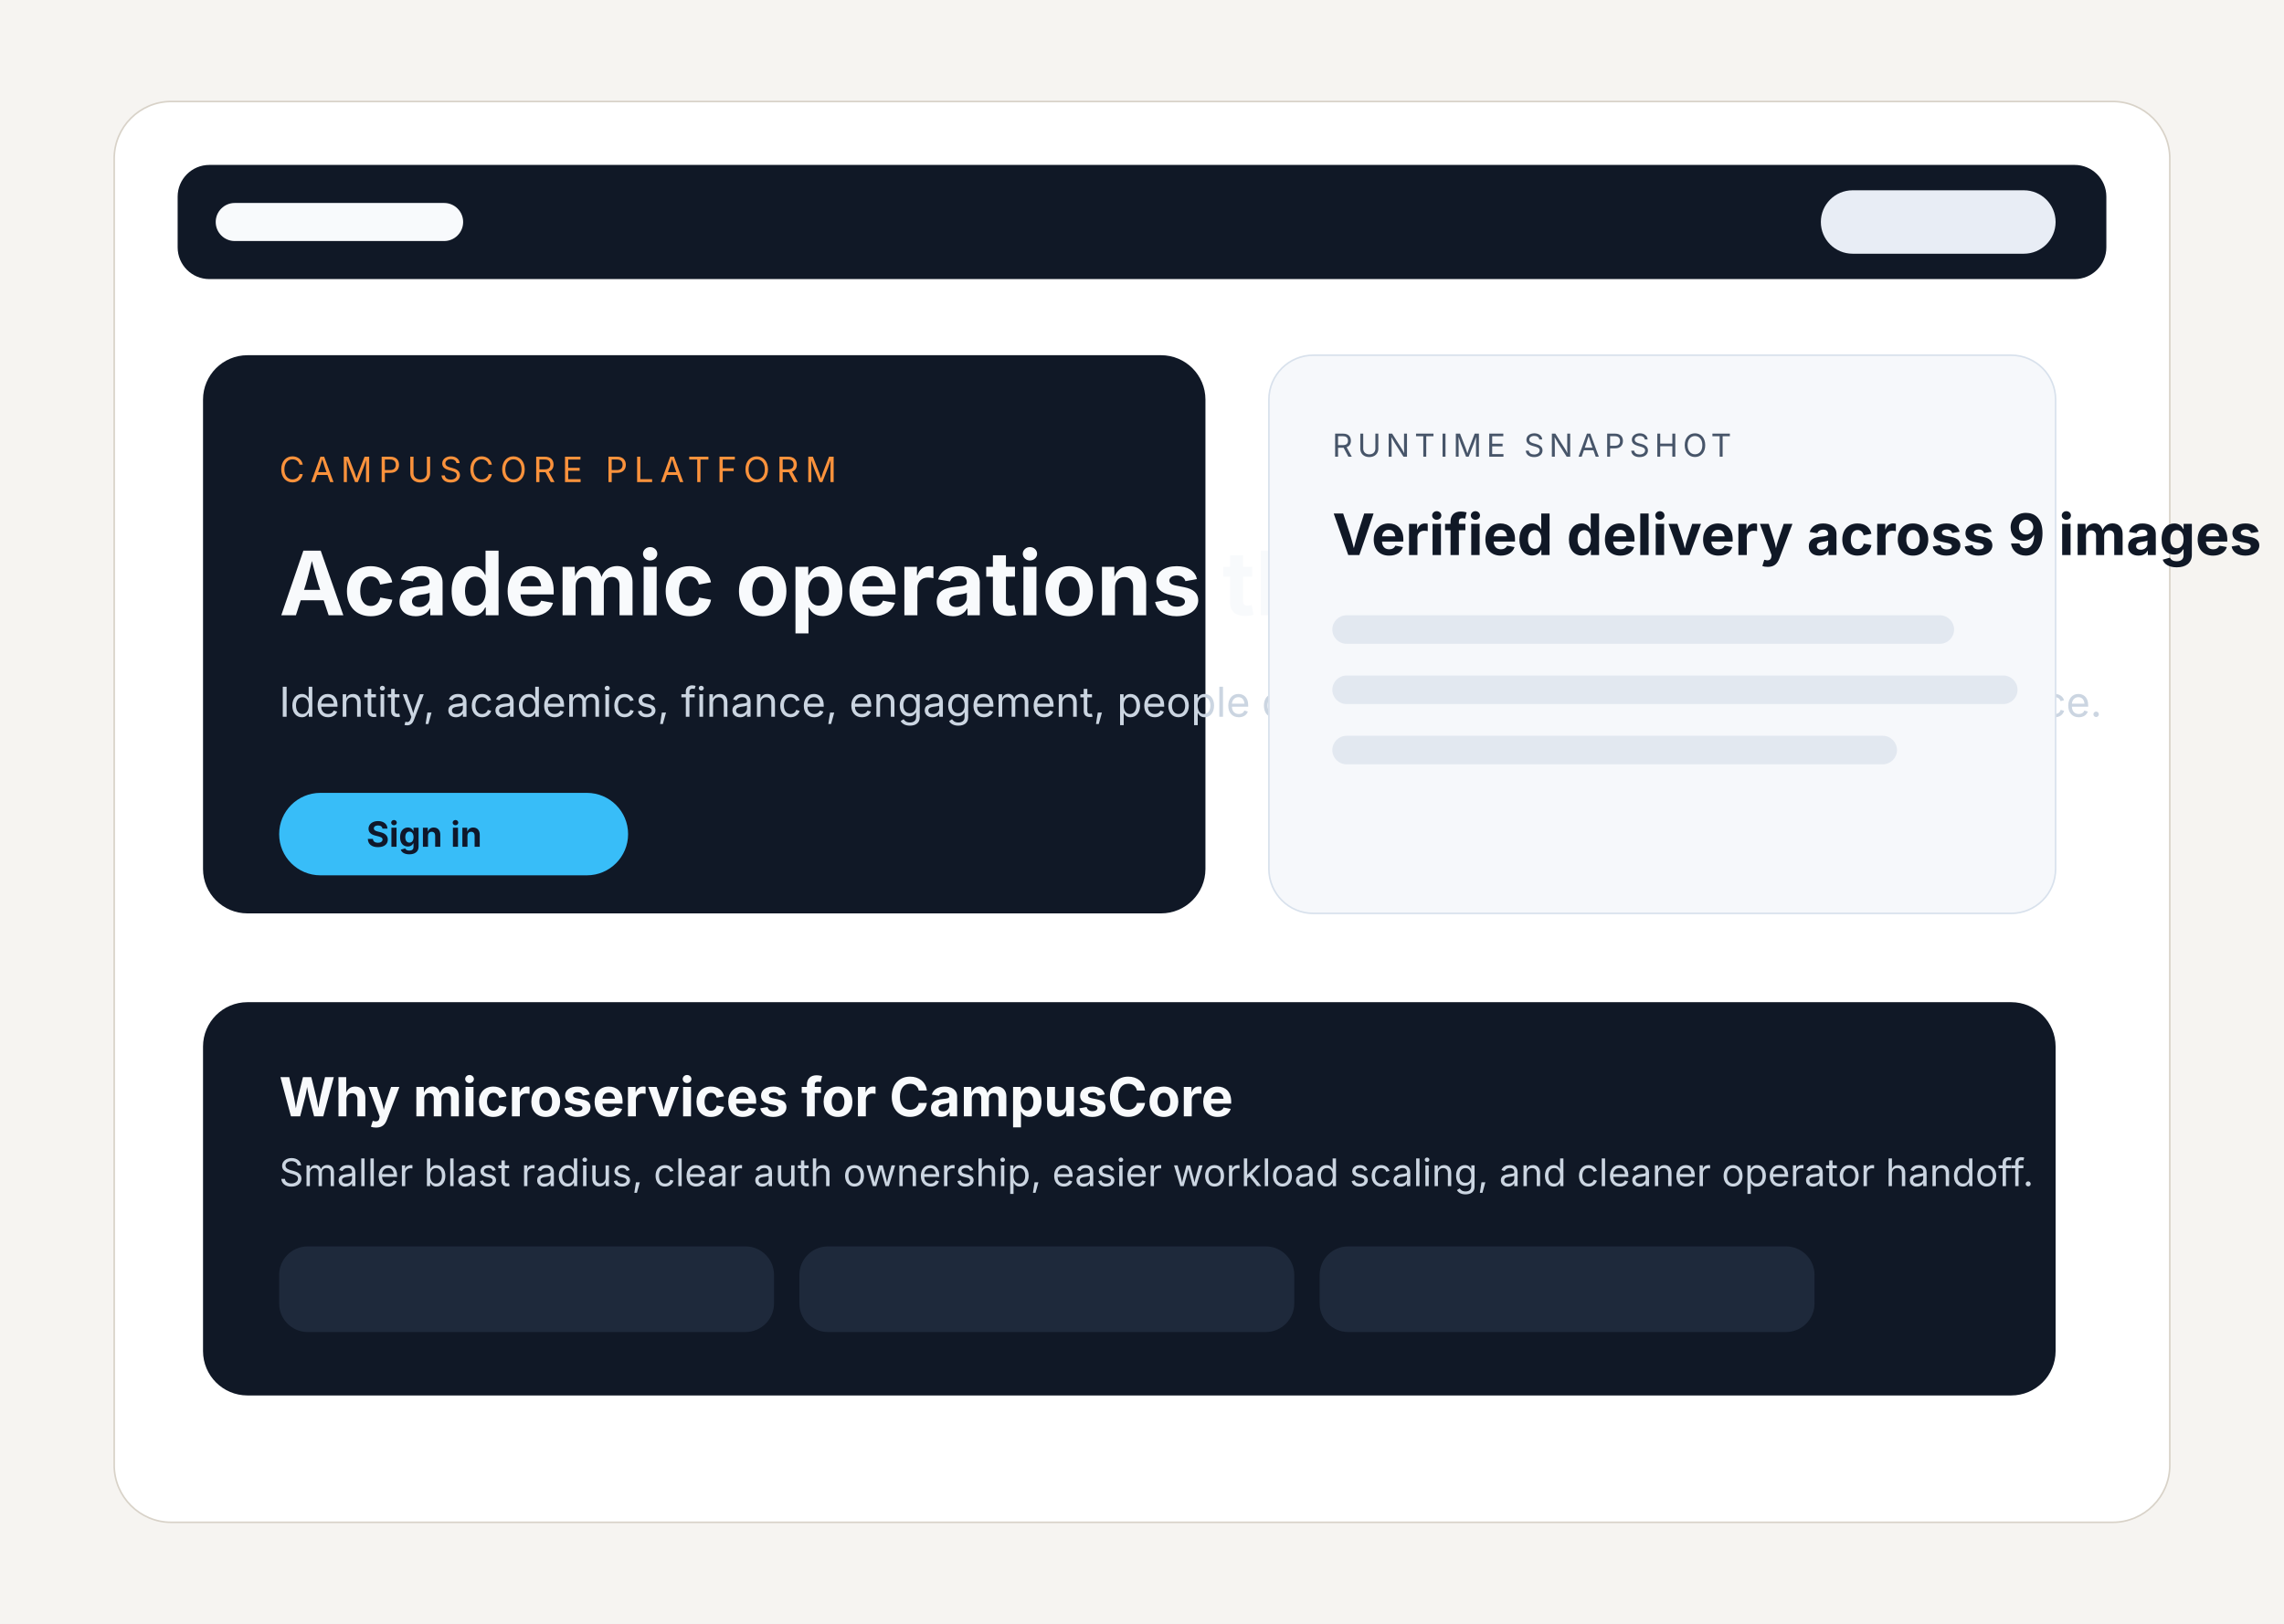
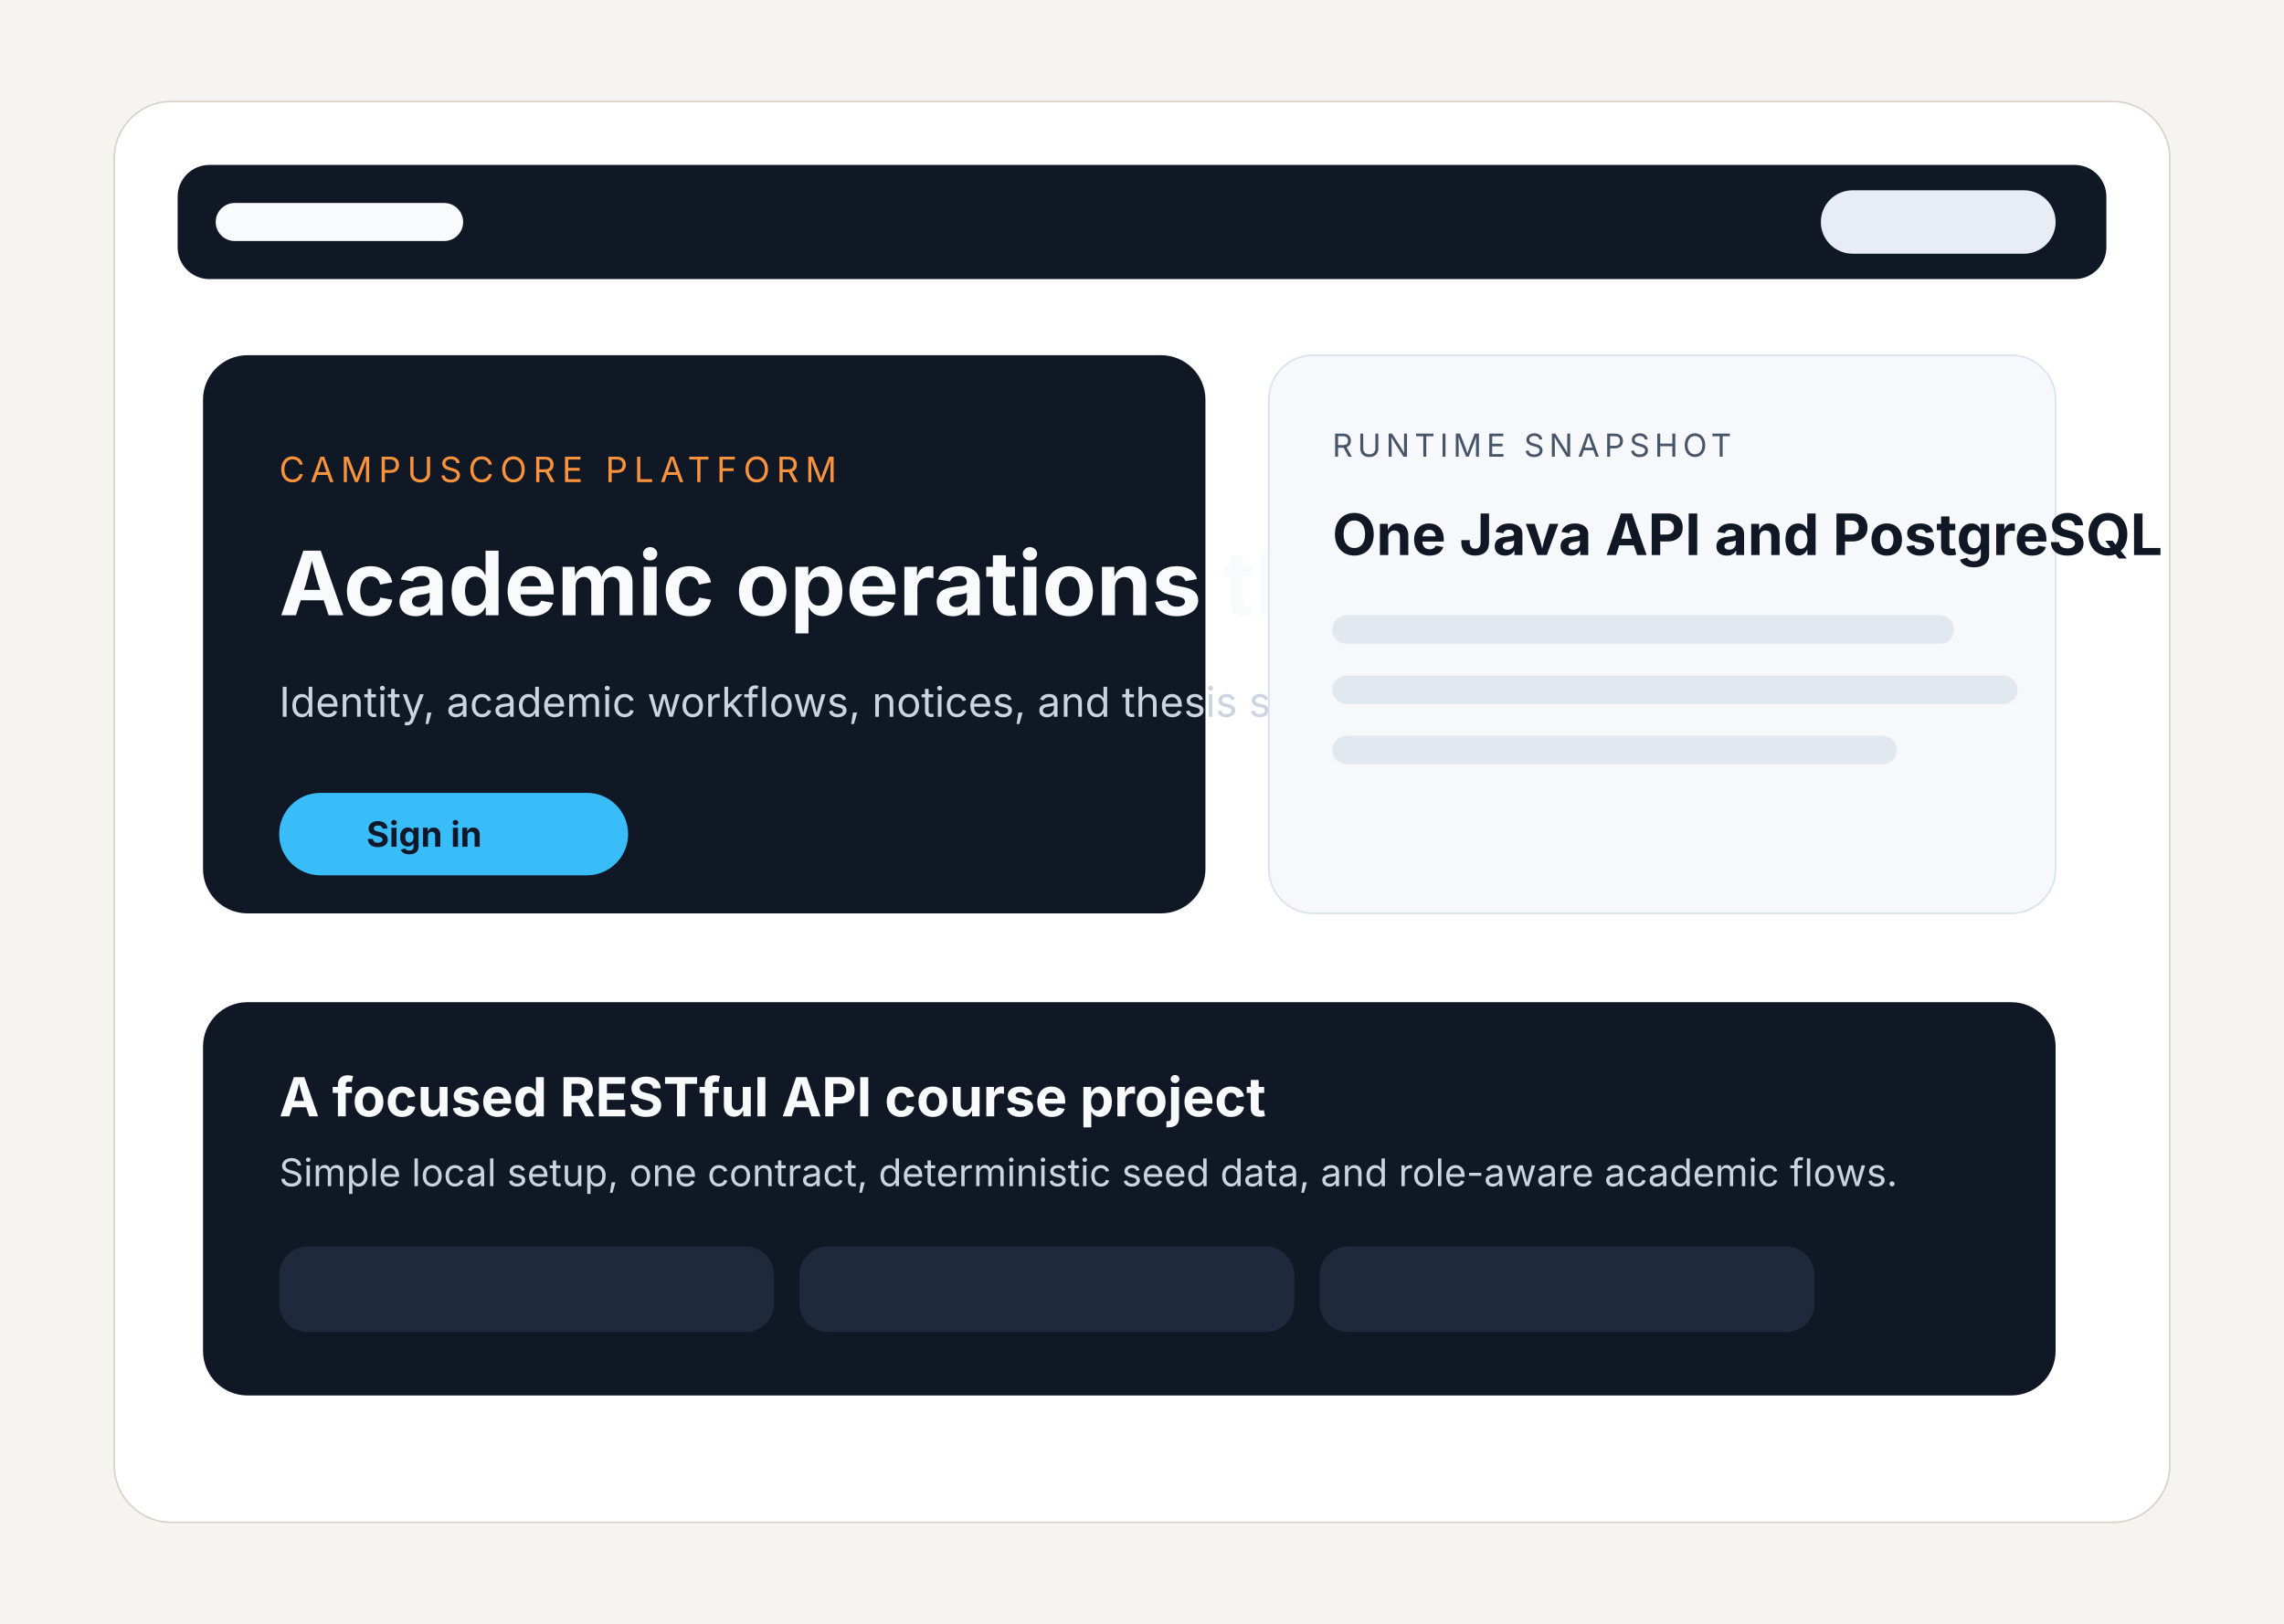
<svg xmlns="http://www.w3.org/2000/svg" width="1440" height="1024" viewBox="0 0 1440 1024" fill="none">
  <rect width="1440" height="1024" fill="#F6F4F1" />
  <rect x="72" y="64" width="1296" height="896" rx="36" fill="#FFFFFF" stroke="#D8D2C8" />
  <rect x="112" y="104" width="1216" height="72" rx="20" fill="#101826" />
  <rect x="136" y="128" width="156" height="24" rx="12" fill="#F8FAFC" />
  <rect x="1148" y="120" width="148" height="40" rx="20" fill="#E8EDF5" />
  <rect x="128" y="224" width="632" height="352" rx="28" fill="#101826" />
  <text x="176" y="304" fill="#FB923C" font-family="Inter, Arial, sans-serif" font-size="22" letter-spacing="4">CAMPUSCORE PLATFORM</text>
  <text x="176" y="388" fill="#F8FAFC" font-family="Inter, Arial, sans-serif" font-size="56" font-weight="700">Academic operations that feel steady.</text>
-   <text x="176" y="452" fill="#CBD5E1" font-family="Inter, Arial, sans-serif" font-size="26">Identity, academics, finance, engagement, people data, and analytics in one calm workspace.</text>
+   <text x="176" y="452" fill="#CBD5E1" font-family="Inter, Arial, sans-serif" font-size="26">Identity, academic workflows, notices, and thesis support in one clear workspace.</text>
  <rect x="176" y="500" width="220" height="52" rx="26" fill="#38BDF8" />
  <text x="231" y="534" fill="#0F172A" font-family="Inter, Arial, sans-serif" font-size="22" font-weight="700">Sign in</text>
  <rect x="800" y="224" width="496" height="352" rx="28" fill="#F6F8FB" stroke="#D8E1EC" />
  <text x="840" y="288" fill="#475569" font-family="Inter, Arial, sans-serif" font-size="20" letter-spacing="3">RUNTIME SNAPSHOT</text>
-   <text x="840" y="350" fill="#101826" font-family="Inter, Arial, sans-serif" font-size="36" font-weight="700">Verified delivery across 9 images</text>
+   <text x="840" y="350" fill="#101826" font-family="Inter, Arial, sans-serif" font-size="36" font-weight="700">One Java API and PostgreSQL</text>
  <rect x="840" y="388" width="392" height="18" rx="9" fill="#E2E8F0" />
  <rect x="840" y="426" width="432" height="18" rx="9" fill="#E2E8F0" />
  <rect x="840" y="464" width="356" height="18" rx="9" fill="#E2E8F0" />
  <rect x="128" y="632" width="1168" height="248" rx="28" fill="#101826" />
-   <text x="176" y="704" fill="#F8FAFC" font-family="Inter, Arial, sans-serif" font-size="34" font-weight="700">Why microservices for CampusCore</text>
-   <text x="176" y="748" fill="#CBD5E1" font-family="Inter, Arial, sans-serif" font-size="24">Smaller blast radius, clear auth ownership, easier workload scaling, and cleaner operator handoff.</text>
+   <text x="176" y="704" fill="#F8FAFC" font-family="Inter, Arial, sans-serif" font-size="34" font-weight="700">A focused RESTful API course project</text>
+   <text x="176" y="748" fill="#CBD5E1" font-family="Inter, Arial, sans-serif" font-size="24">Simple local setup, one contract, deterministic seed data, and role-aware academic flows.</text>
  <rect x="176" y="786" width="312" height="54" rx="18" fill="#1E293B" />
  <rect x="504" y="786" width="312" height="54" rx="18" fill="#1E293B" />
  <rect x="832" y="786" width="312" height="54" rx="18" fill="#1E293B" />
</svg>
